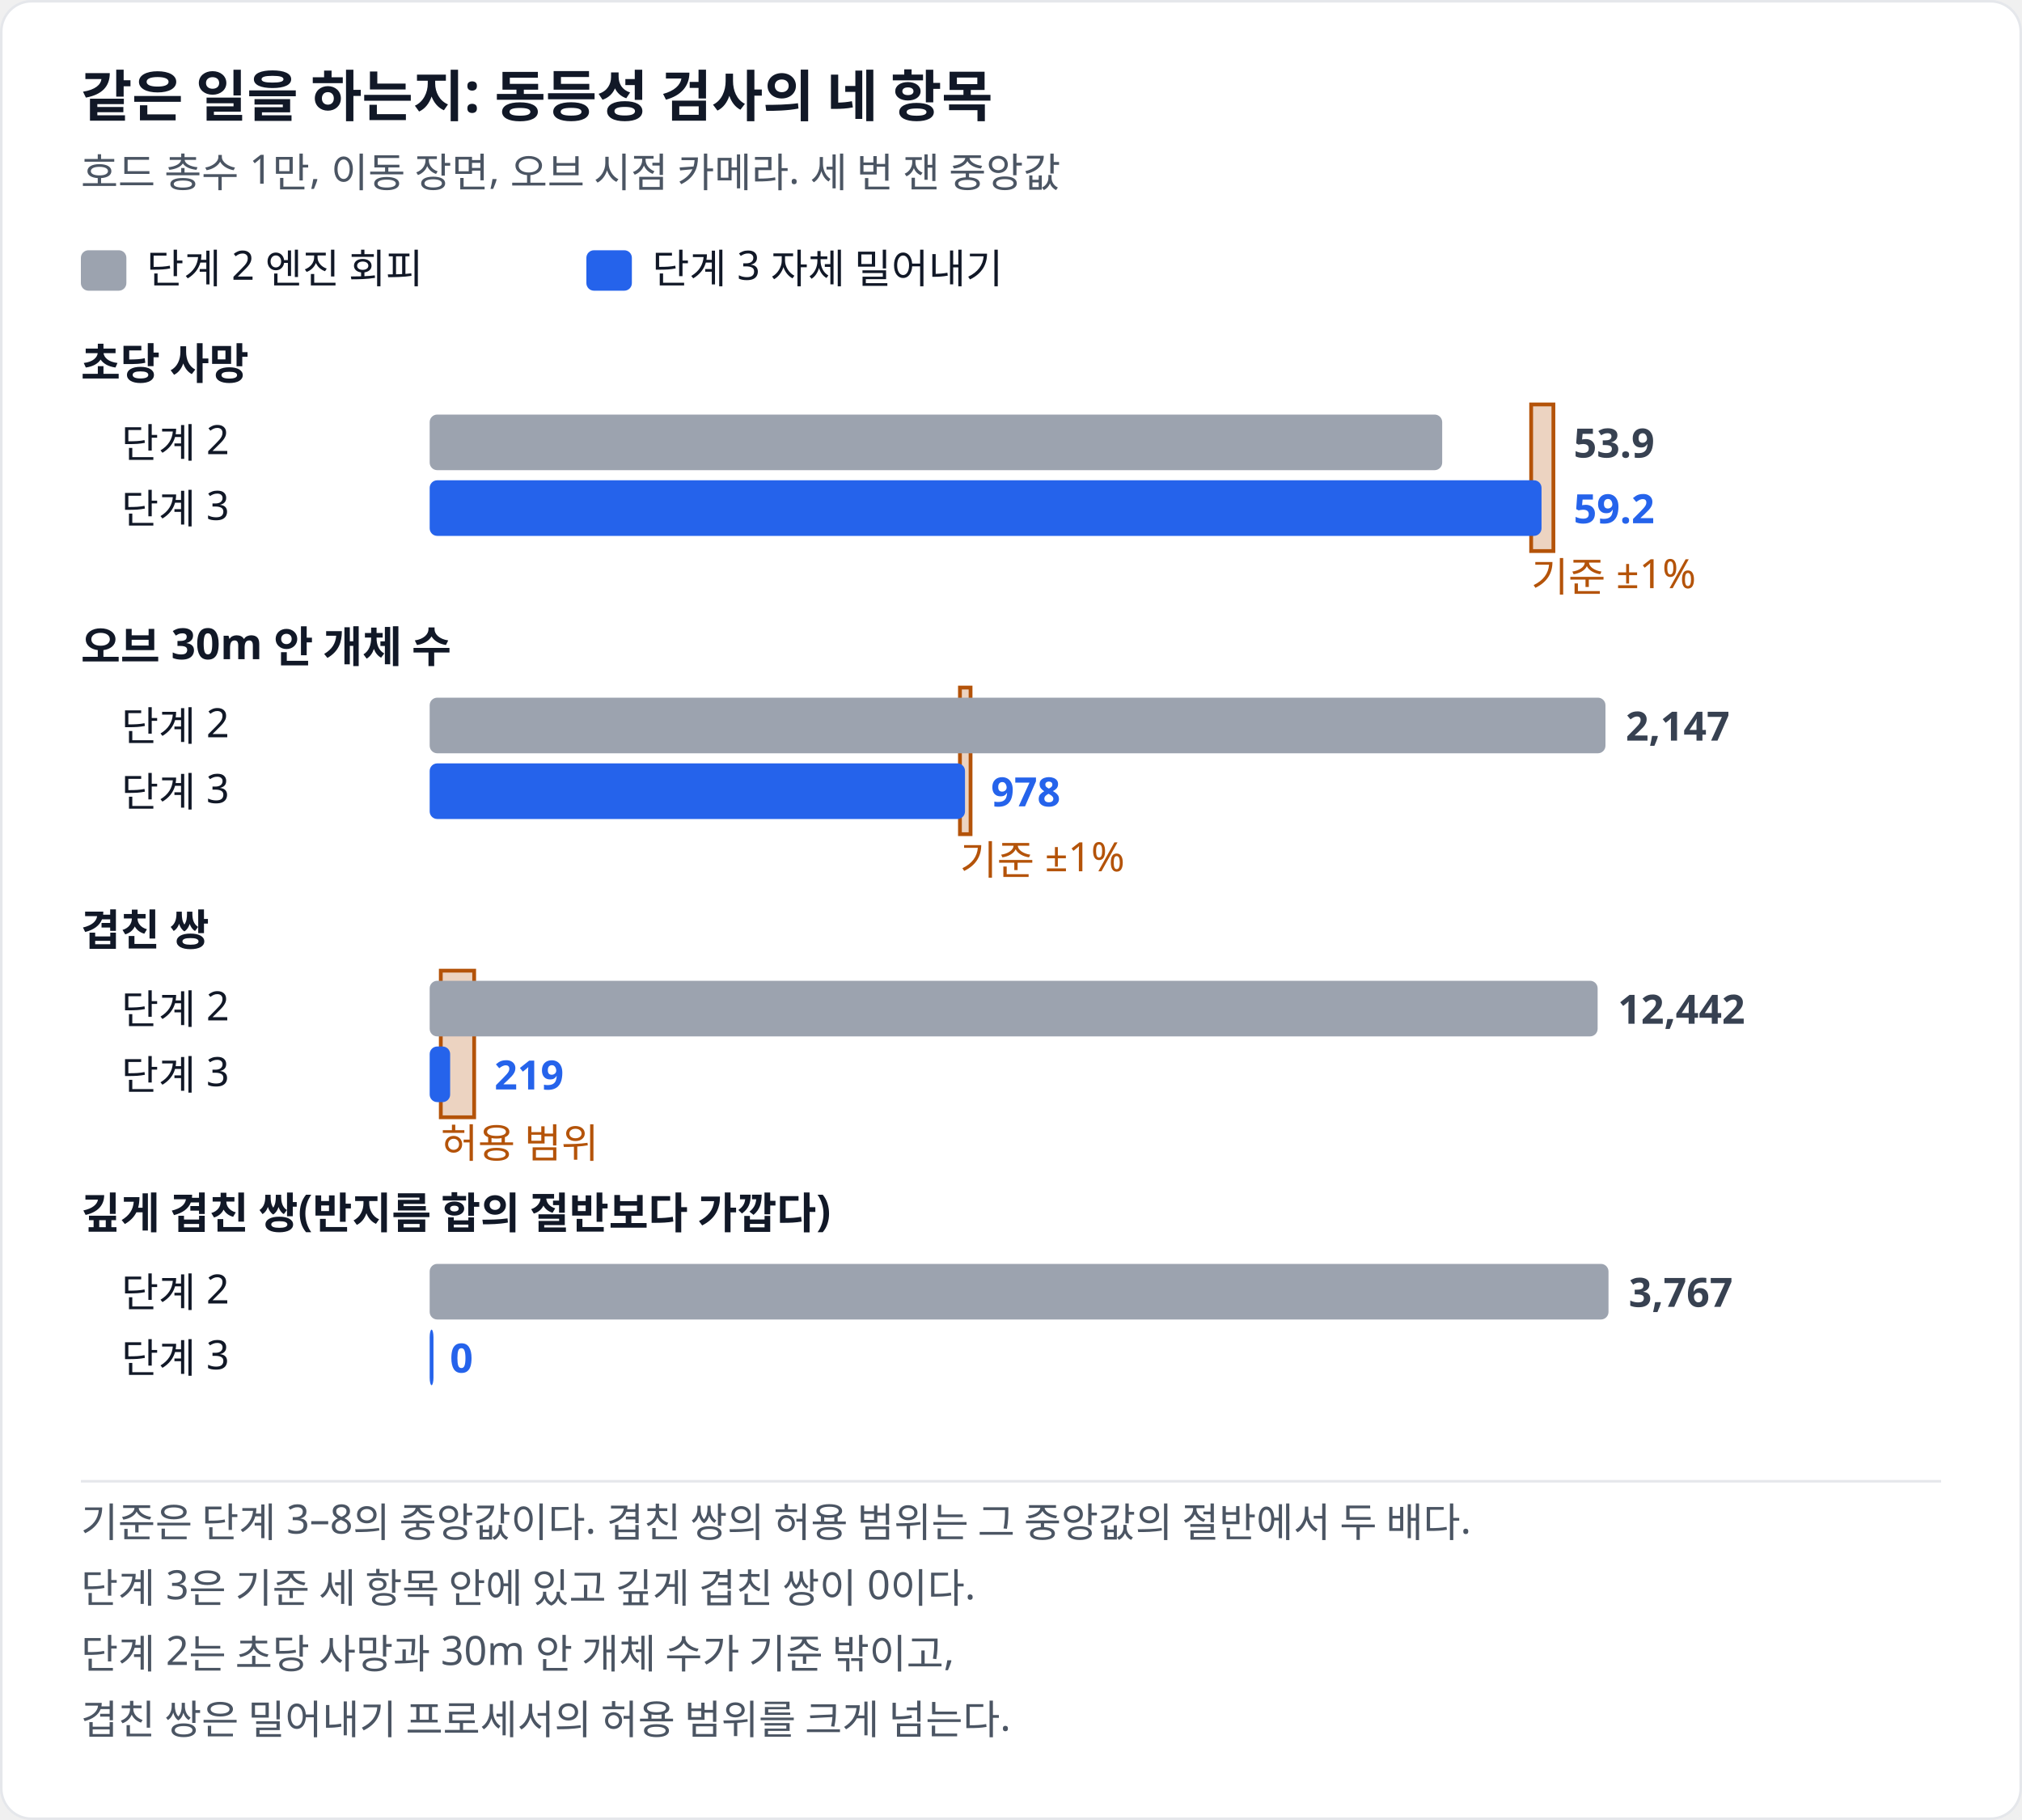
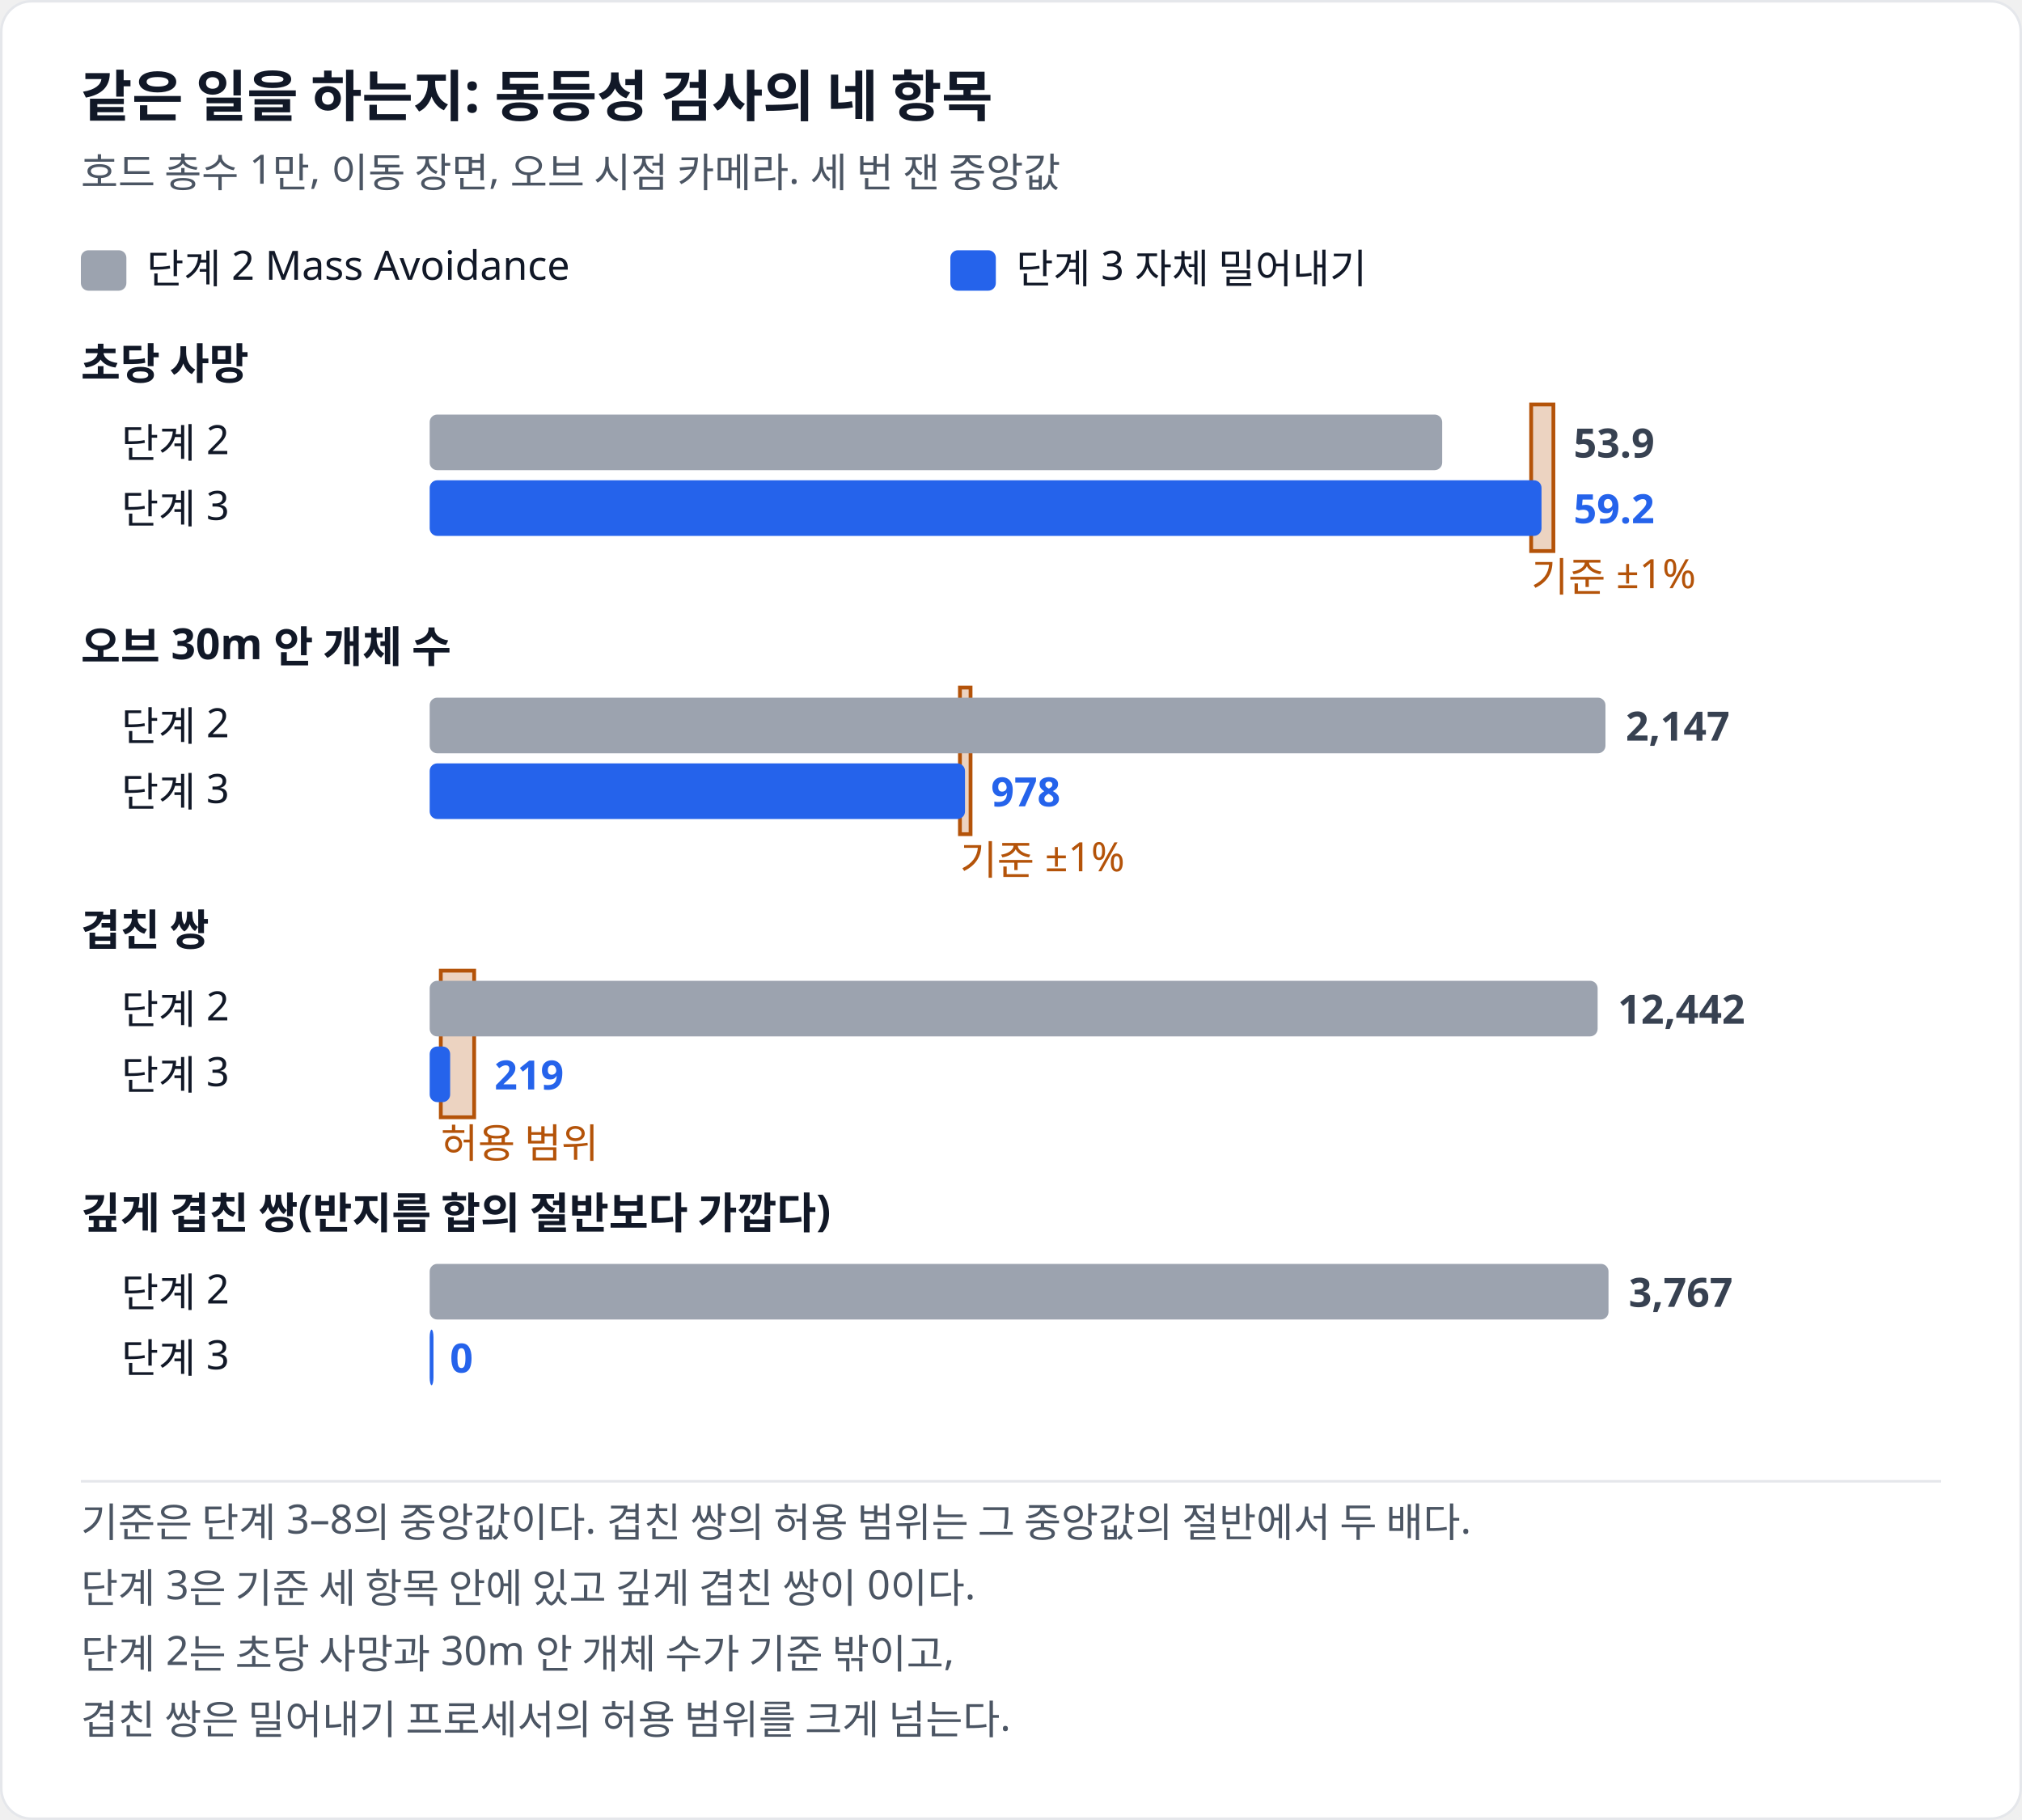
<svg xmlns="http://www.w3.org/2000/svg" width="800" height="720" viewBox="0 0 800 720" font-family="Malgun Gothic, Apple SD Gothic Neo, Noto Sans KR, Segoe UI, sans-serif" font-size="16" fill="#111827">
  <rect x="0.5" y="0.5" width="799" height="719" rx="12" fill="#ffffff" stroke="#e5e7eb" />
  <text x="32" y="46" font-size="22" font-weight="700">같은 일을 하는지: 동등성 검사의 네 항목</text>
  <text x="32" y="74" font-size="16" fill="#4b5563">호드 총수 1만, 이동 장면, 오브 시점 카메라. 세 번 잰 중앙값</text>
  <rect x="32" y="99" width="18" height="16" rx="3" fill="#9ca3af" />
-   <text x="58" y="112" font-size="16">단계 2 엔진 회피</text>
-   <rect x="232" y="99" width="18" height="16" rx="3" fill="#2563eb" />
-   <text x="258" y="112" font-size="16">단계 3 자체 밀어내기</text>
+   <text x="58" y="112" font-size="16">단계 2 Mass Avoidance</text>
+   <rect x="376" y="99" width="18" height="16" rx="3" fill="#2563eb" />
+   <text x="402" y="112" font-size="16">단계 3 자체 밀어내기</text>
  <text x="32" y="150" font-size="17" font-weight="700">초당 사망</text>
  <rect x="605.8" y="160" width="8.8" height="58" fill="#b45309" fill-opacity="0.25" stroke="#b45309" stroke-width="1.5" />
  <text x="605.8" y="234" font-size="16" fill="#b45309">기준 ±1%</text>
  <text x="48" y="181" font-size="16">단계 2</text>
  <rect x="170" y="164" width="400.6" height="22" rx="3" fill="#9ca3af" />
  <text x="622.6" y="181" font-size="16" font-weight="700" fill="#374151">53.9</text>
  <text x="48" y="207" font-size="16">단계 3</text>
  <rect x="170" y="190" width="439.9" height="22" rx="3" fill="#2563eb" />
  <text x="622.6" y="207" font-size="16" font-weight="700" fill="#2563eb">59.2</text>
  <text x="32" y="262" font-size="17" font-weight="700">오브 30m 안 개체 수</text>
  <rect x="379.8" y="272" width="4.2" height="58" fill="#b45309" fill-opacity="0.25" stroke="#b45309" stroke-width="1.5" />
  <text x="379.8" y="346" font-size="16" fill="#b45309">기준 ±1%</text>
  <text x="48" y="293" font-size="16">단계 2</text>
  <rect x="170" y="276" width="465.2" height="22" rx="3" fill="#9ca3af" />
  <text x="643.2" y="293" font-size="16" font-weight="700" fill="#374151">2,147</text>
  <text x="48" y="319" font-size="16">단계 3</text>
  <rect x="170" y="302" width="211.8" height="22" rx="3" fill="#2563eb" />
  <text x="392.1" y="319" font-size="16" font-weight="700" fill="#2563eb">978</text>
  <text x="32" y="374" font-size="17" font-weight="700">겹친 쌍</text>
  <rect x="174.4" y="384" width="13.2" height="58" fill="#b45309" fill-opacity="0.25" stroke="#b45309" stroke-width="1.5" />
  <text x="174.4" y="458" font-size="16" fill="#b45309">허용 범위</text>
  <text x="48" y="405" font-size="16">단계 2</text>
  <rect x="170" y="388" width="462.1" height="22" rx="3" fill="#9ca3af" />
  <text x="640.1" y="405" font-size="16" font-weight="700" fill="#374151">12,442</text>
  <text x="48" y="431" font-size="16">단계 3</text>
  <rect x="170" y="414" width="8.1" height="22" rx="3" fill="#2563eb" />
  <text x="195.6" y="431" font-size="16" font-weight="700" fill="#2563eb">219</text>
  <text x="32" y="486" font-size="17" font-weight="700">깊게 겹친 쌍(반지름 합의 절반보다 가깝다)</text>
  <text x="48" y="517" font-size="16">단계 2</text>
  <rect x="170" y="500" width="466.4" height="22" rx="3" fill="#9ca3af" />
  <text x="644.4" y="517" font-size="16" font-weight="700" fill="#374151">3,767</text>
  <text x="48" y="543" font-size="16">단계 3</text>
  <rect x="170" y="526" width="1.5" height="22" rx="3" fill="#2563eb" />
  <text x="178.0" y="543" font-size="16" font-weight="700" fill="#2563eb">0</text>
  <line x1="32" y1="586" x2="768" y2="586" stroke="#e5e7eb" />
  <text x="32" y="608" font-size="16" fill="#4b5563">기준은 단계 3–8의 중앙값이다. 겹친 쌍의 허용 범위는 그 중앙값의 절반에서 두 배다.</text>
  <text x="32" y="634" font-size="16" fill="#4b5563">단계 3은 기준 세 항목 안에 있고 깊게 겹친 쌍이 0이다.</text>
  <text x="32" y="660" font-size="16" fill="#4b5563">단계 2는 초당 사망과 30m 안 개체 수가 기준 밖이고,</text>
  <text x="32" y="686" font-size="16" fill="#4b5563">겹친 쌍은 밀어내기 프로세서의 허용 범위를 크게 넘는다.</text>
</svg>
